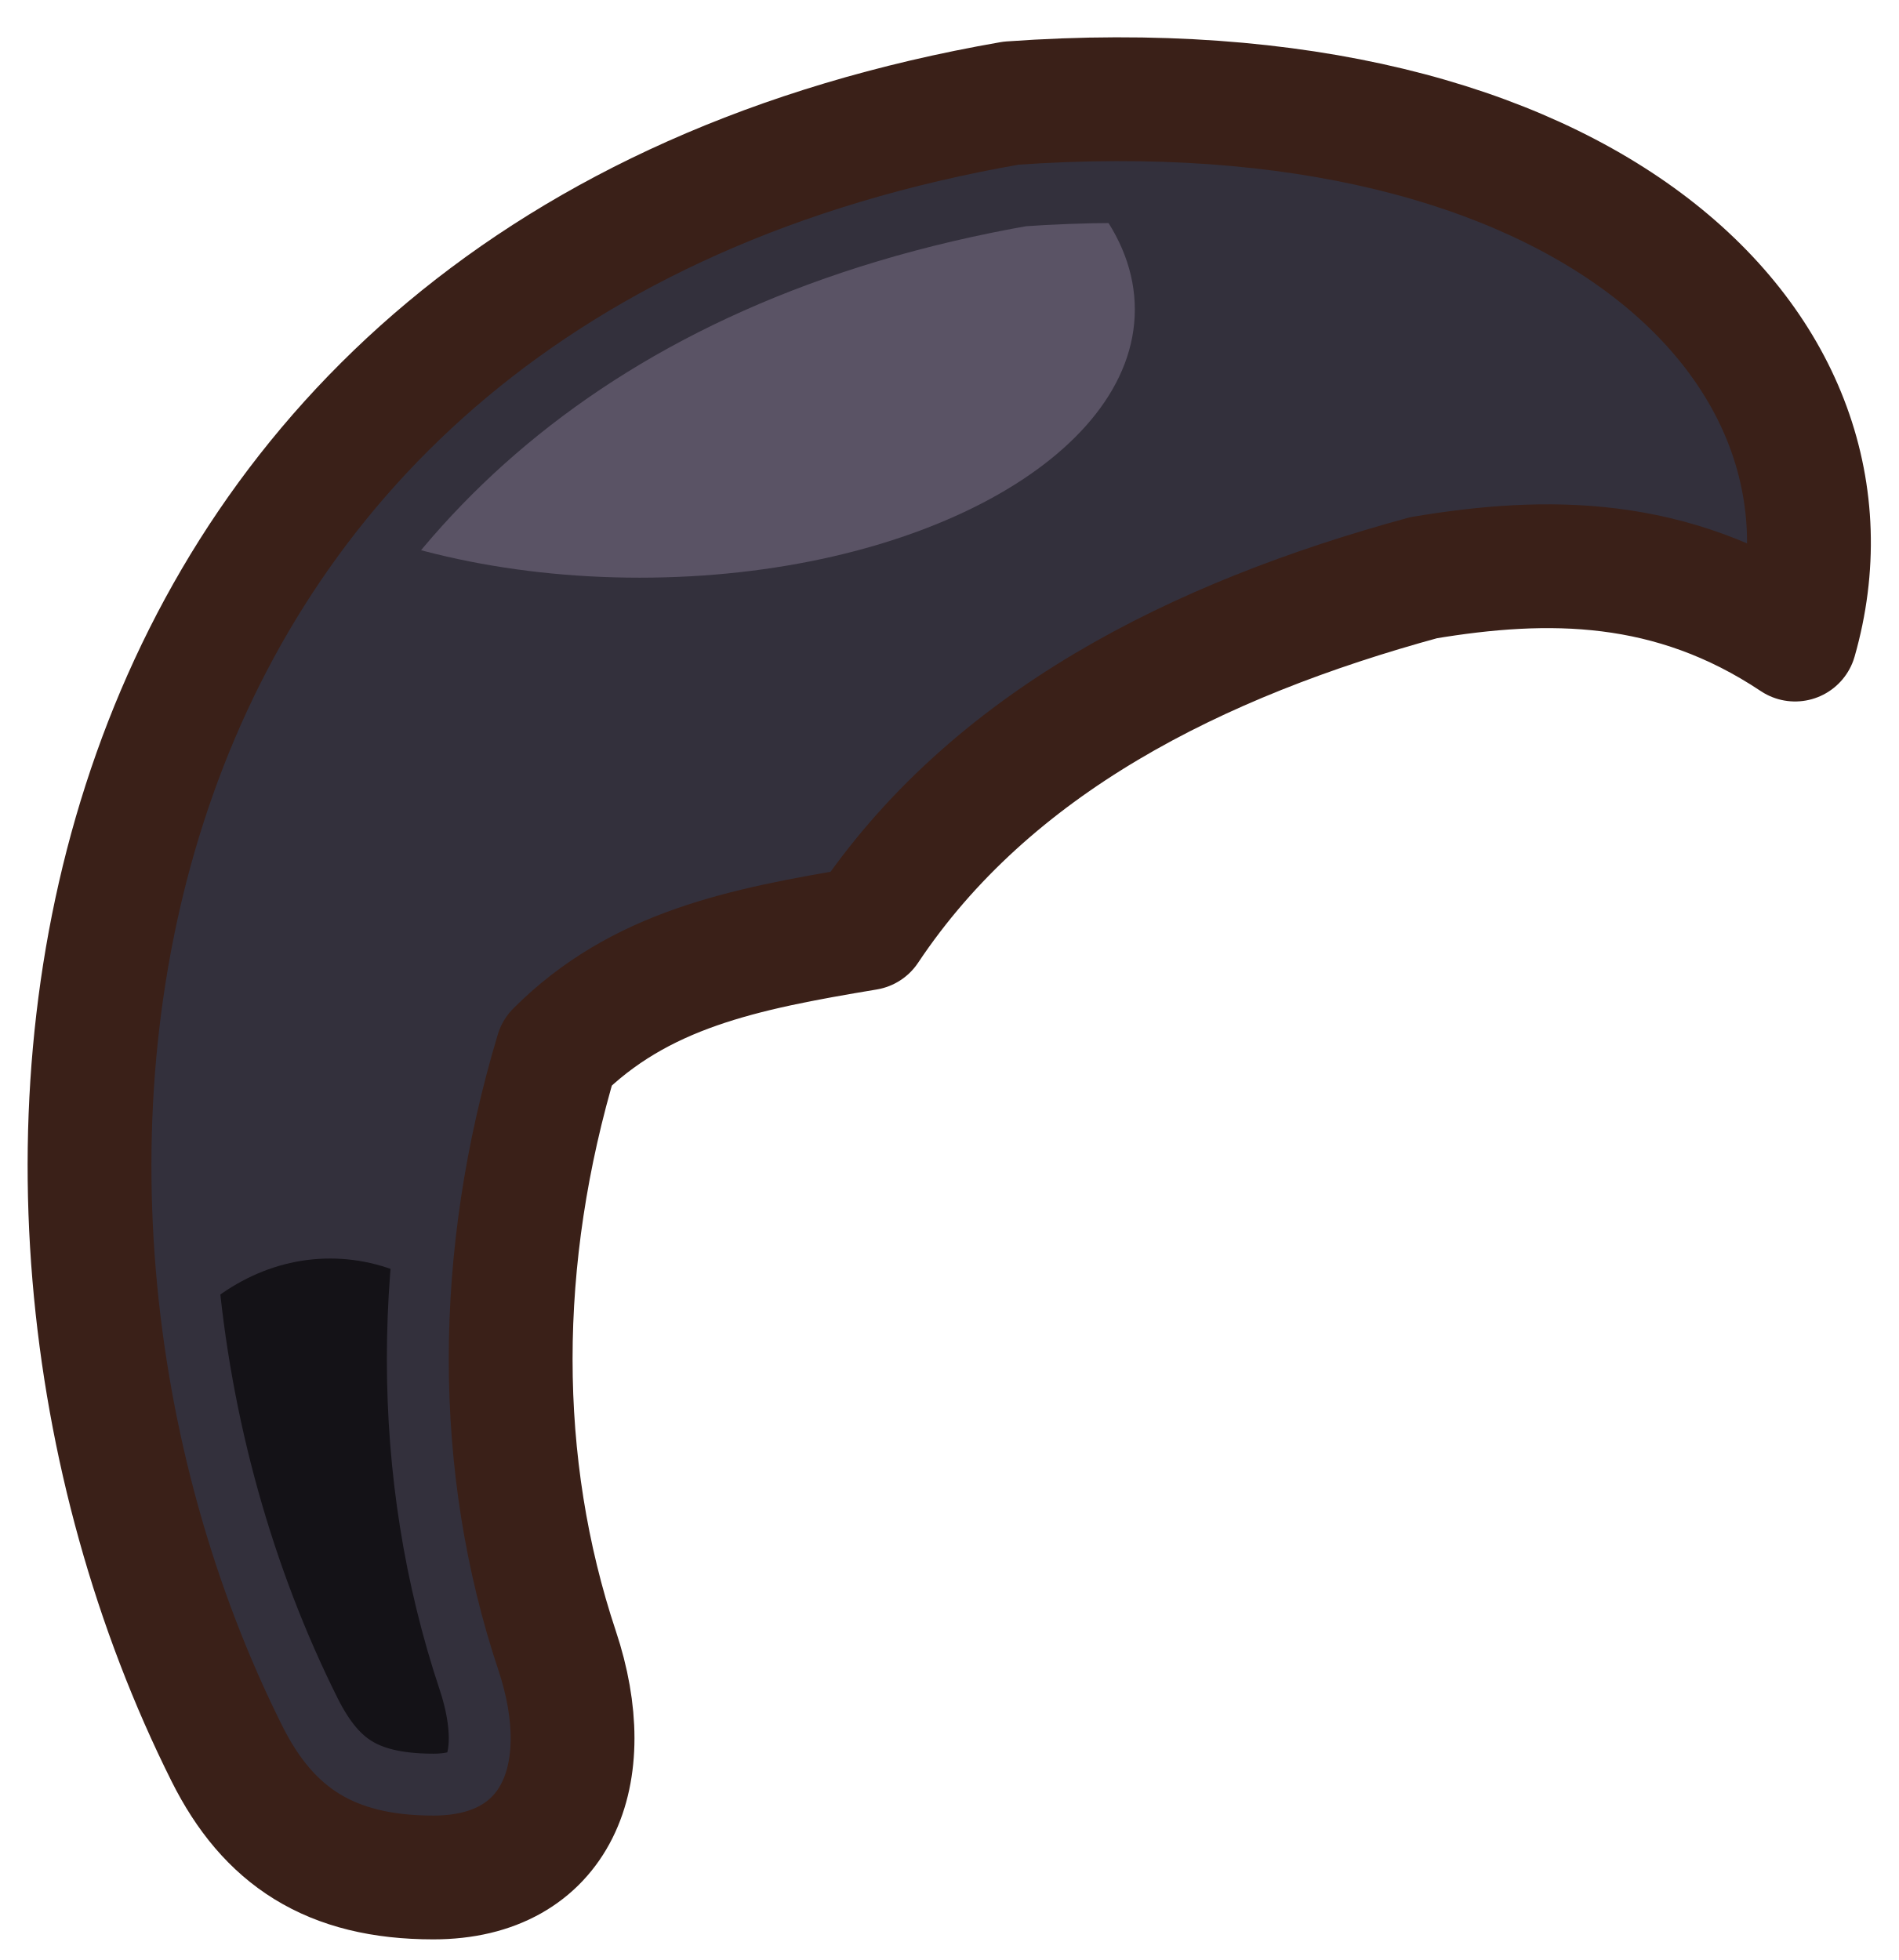
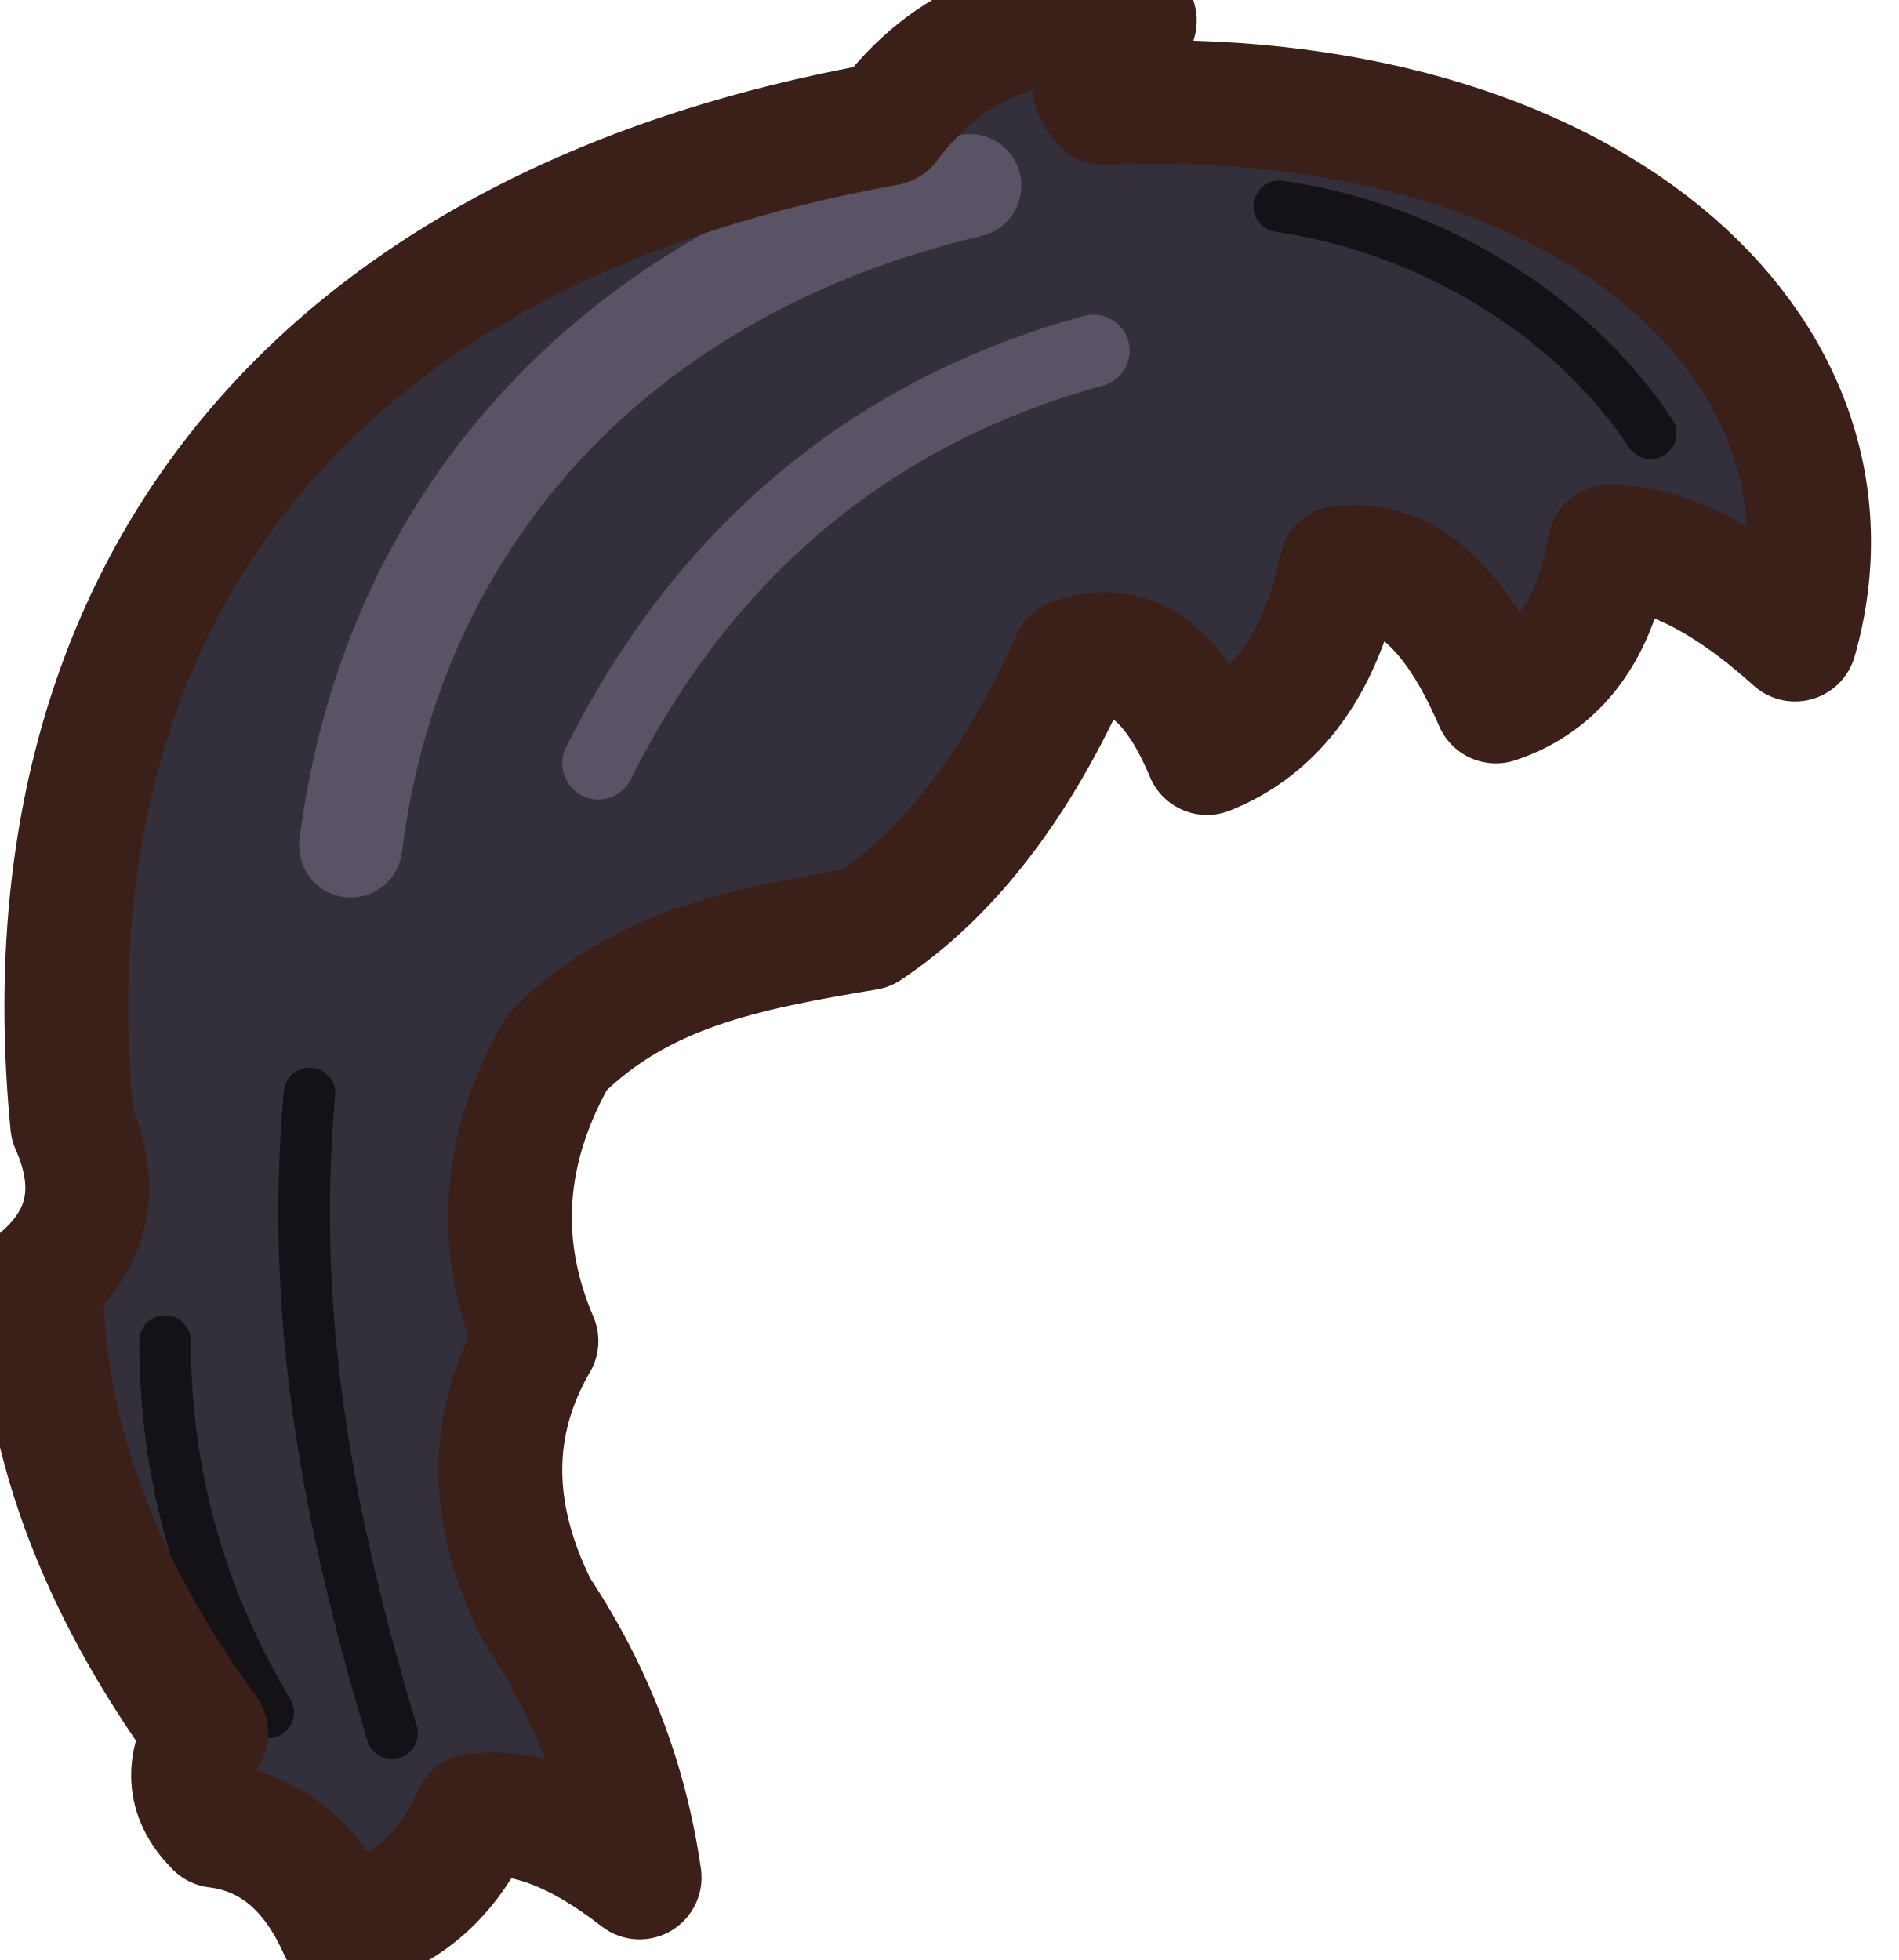
<svg xmlns="http://www.w3.org/2000/svg" width="92" height="95" viewBox="69 33 92 95" shape-rendering="geometricPrecision">
-   <path d="M 80,118 C 66,90 72,46 118,38 C 146,36 160,50 156,64 C 150,60 144,60 138,61 C 127,64 117,69 111,78 C 105,79 100,80 96,84 C 93,94 93,104 96,113 C 98,119 96,124 90,124 C 85,124 82,122 80,118 Z" fill="#33303c" />
+   <path d="M 79,117 Q 71,106 71,95 Q 74.5,92 72.5,87.5 C 70,62 84,44 112,39 C 115,35 119,33.5 124,34 C 122,35.5 121.5,37 122.5,38 C 146,37 160,50 156,64 Q 151,59.5 147,59.5 Q 146,65.5 141.5,67 Q 138.5,60 134,60.5 Q 132.5,67.5 127.5,69.5 Q 125,63.5 121,65 Q 117,74 111,78 C 105,79 100,80 96,84 Q 92,91 95,98 Q 91.5,104 95,111 Q 99,117 100,124 Q 95.5,120.5 92,121 Q 90,125.5 85.5,126.5 Q 83.5,122 79.5,121.5 Q 77.5,119.5 79,117 Z" fill="#33303c" />
  <defs>
    <clipPath id="hr">
-       <path d="M 80,118 C 66,90 72,46 118,38 C 146,36 160,50 156,64 C 150,60 144,60 138,61 C 127,64 117,69 111,78 C 105,79 100,80 96,84 C 93,94 93,104 96,113 C 98,119 96,124 90,124 C 85,124 82,122 80,118 Z" />
+       <path d="M 79,117 Q 71,106 71,95 Q 74.5,92 72.5,87.5 C 70,62 84,44 112,39 C 115,35 119,33.5 124,34 C 122,35.5 121.5,37 122.5,38 C 146,37 160,50 156,64 Q 151,59.5 147,59.5 Q 146,65.5 141.5,67 Q 138.5,60 134,60.5 Q 132.5,67.5 127.5,69.5 Q 125,63.5 121,65 Q 117,74 111,78 C 105,79 100,80 96,84 Q 92,91 95,98 Q 91.5,104 95,111 Q 99,117 100,124 Q 95.5,120.5 92,121 Q 90,125.5 85.5,126.5 Q 83.5,122 79.5,121.5 Q 77.5,119.5 79,117 Z" />
    </clipPath>
  </defs>
  <g clip-path="url(#hr)">
-     <ellipse cx="100" cy="48" rx="24" ry="13" fill="#5a5365" />
-     <ellipse cx="85" cy="108" rx="11" ry="14" fill="#141217" />
-     <path d="M 80,118 C 66,90 72,46 118,38 C 146,36 160,50 156,64 C 150,60 144,60 138,61 C 127,64 117,69 111,78 C 105,79 100,80 96,84 C 93,94 93,104 96,113 C 98,119 96,124 90,124 C 85,124 82,122 80,118 Z" fill="none" stroke="#33303c" stroke-width="12" stroke-linecap="round" stroke-linejoin="round" />
+     <path d="M 86,74 C 88,58 99,46 116,42" fill="none" stroke="#5a5365" stroke-width="5" stroke-linecap="round" />
+     <path d="M 98,70 C 103,60 111,53 122,50" fill="none" stroke="#5a5365" stroke-width="3.5" stroke-linecap="round" />
+     <path d="M 84,86 C 83,97 85,107 88,117" fill="none" stroke="#141217" stroke-width="2.5" stroke-linecap="round" />
+     <path d="M 77,98 C 77,105 79,111 82,116" fill="none" stroke="#141217" stroke-width="2.5" stroke-linecap="round" />
+     <path d="M 131,43 C 138,44 145,48 149,54" fill="none" stroke="#141217" stroke-width="2.5" stroke-linecap="round" />
  </g>
-   <path d="M 80,118 C 66,90 72,46 118,38 C 146,36 160,50 156,64 C 150,60 144,60 138,61 C 127,64 117,69 111,78 C 105,79 100,80 96,84 C 93,94 93,104 96,113 C 98,119 96,124 90,124 C 85,124 82,122 80,118 Z" fill="none" stroke="#3a2018" stroke-width="6" stroke-linecap="round" stroke-linejoin="round" />
+   <path d="M 79,117 Q 71,106 71,95 Q 74.5,92 72.5,87.5 C 70,62 84,44 112,39 C 115,35 119,33.5 124,34 C 122,35.5 121.5,37 122.5,38 C 146,37 160,50 156,64 Q 151,59.5 147,59.5 Q 146,65.5 141.5,67 Q 138.5,60 134,60.5 Q 132.5,67.5 127.5,69.5 Q 125,63.5 121,65 Q 117,74 111,78 C 105,79 100,80 96,84 Q 92,91 95,98 Q 91.5,104 95,111 Q 99,117 100,124 Q 95.5,120.5 92,121 Q 90,125.5 85.5,126.5 Q 83.5,122 79.5,121.5 Q 77.5,119.5 79,117 Z" fill="none" stroke="#3a2018" stroke-width="6" stroke-linecap="round" stroke-linejoin="round" />
</svg>
